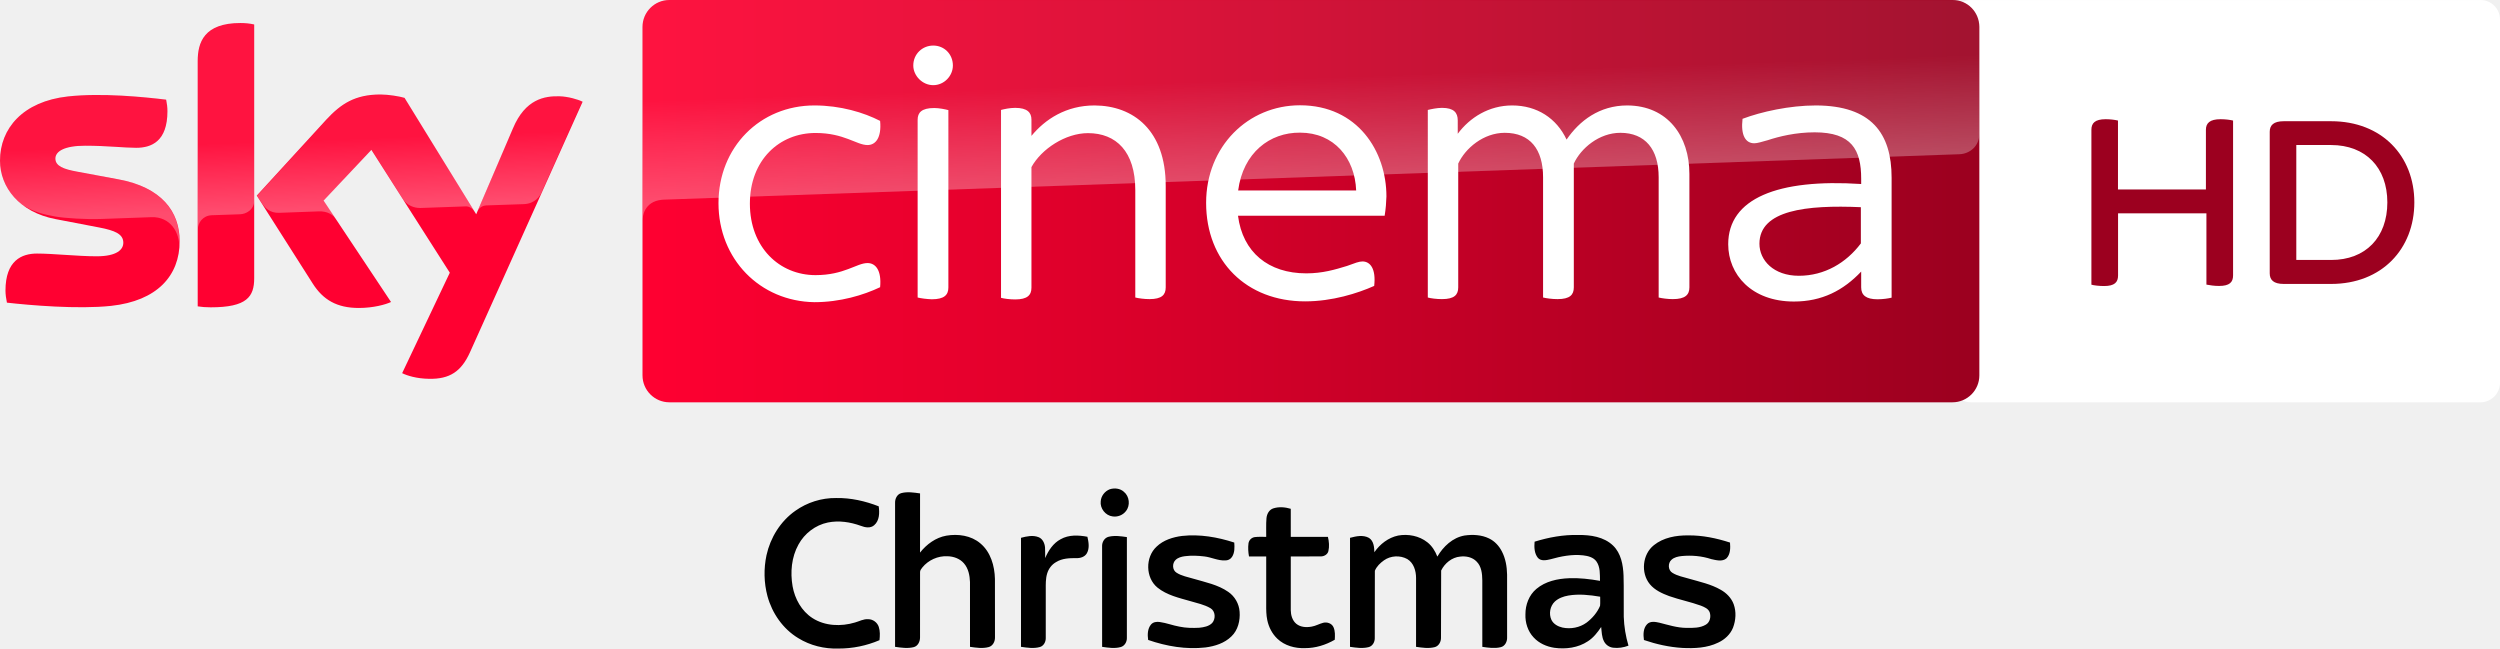
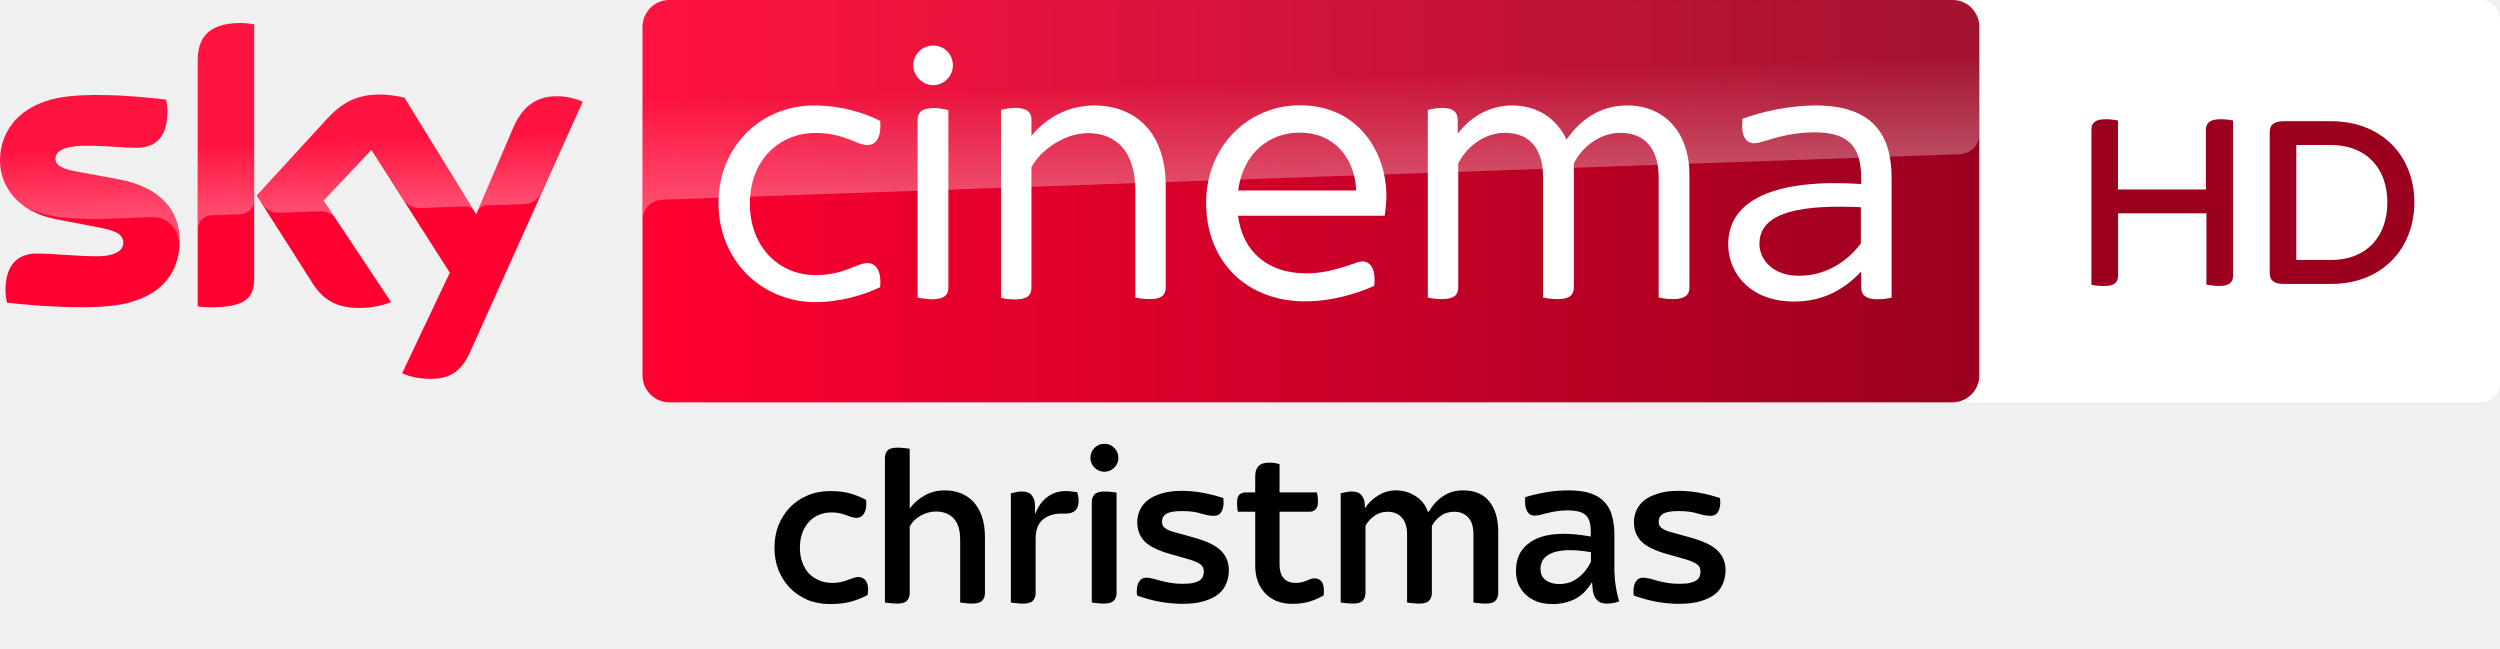
- <svg xmlns="http://www.w3.org/2000/svg" viewBox="0 0 1011.8 262.5">
+ <svg xmlns="http://www.w3.org/2000/svg" xmlns:xlink="http://www.w3.org/1999/xlink" viewBox="0 0 1011.8 262.5">
  <path d="M1003.9 0c4.377 0 7.905 3.563 7.905 7.905v147.01a7.94 7.94 0 0 1-7.905 7.905H797.65c-4.377 0-7.905-3.562-7.905-7.905V7.935c0-4.377 3.563-7.905 7.905-7.905h206.25" fill="#fff" />
  <path d="M903.77 48.789v62.666c0 2.748-1.391 4.275-5.666 4.275-1.934 0-3.732-.271-5.123-.543V86.348h-35.76v25.141c0 2.748-1.391 4.275-5.666 4.275-2.07 0-4.139-.271-5.123-.543v-62.7c0-2.646 1.391-4.275 5.802-4.275 1.934 0 3.834.271 4.953.543v27.889h35.591V52.521c0-2.646 1.527-4.275 5.938-4.275 2.036 0 3.936.271 5.055.543m73.359 33.114c0 18.796-13.13 33.012-33.691 33.012h-19.17c-4.139 0-5.666-1.662-5.666-4.275V53.335c0-2.612 1.527-4.275 5.666-4.275h19.17c20.561 0 33.691 14.08 33.691 32.843m-10.925 0c0-14.08-8.821-23.207-22.766-23.207h-14.08v46.516h14.08c13.945.034 22.766-9.093 22.766-23.309" fill="#9c001f" />
-   <g transform="matrix(.65155 0 0 .65155 -9.837995 -107.4406)">
-     <path d="M126.7 314.7c0 21.5-14 37.1-42.6 40.2-20.6 2.2-50.5-.4-64.7-2-.5-2.3-.9-5.2-.9-7.5 0-18.7 10.1-23 19.6-23 9.9 0 25.5 1.7 37 1.7 12.8 0 16.6-4.3 16.6-8.4 0-5.4-5.1-7.6-15-9.5L49.6 301c-22.5-4.3-34.5-19.8-34.5-36.3 0-20 14.2-36.8 42.2-39.9 21.1-2.3 46.9.3 61 2 .5 2.4.8 4.7.8 7.2 0 18.7-9.9 22.7-19.4 22.7-7.3 0-18.6-1.3-31.6-1.3-13.2 0-18.6 3.6-18.6 8 0 4.7 5.2 6.6 13.4 8.1l25.8 4.8c26.6 4.9 38 19.9 38 38.4m46.3 23c0 11.5-4.5 18.1-27 18.1-3 0-5.6-.2-8.1-.6V202.9c0-11.6 3.9-23.7 26.6-23.7 2.9 0 5.8.3 8.5.9zm91.9 59c3 1.5 9 3.4 16.6 3.5 13.1.3 20.2-4.7 25.5-16.4l70-155.7c-2.9-1.5-9.3-3.3-14.5-3.4-9-.2-21.1 1.6-28.8 20L310.9 298l-44.5-72.3c-2.9-.9-9.9-2.1-15-2.1-15.8 0-24.5 5.8-33.6 15.6l-43.2 47.2 34.8 54.7c6.4 10 14.9 15.1 28.6 15.1 9 0 16.5-2.1 20-3.7l-41.9-63 29.7-31.5 48.7 76.3z" fill="#ff0031" />
-     <linearGradient id="A" x1="414.37" x2="1244.631" y1="289.839" y2="289.839" gradientUnits="userSpaceOnUse">
-       <stop stop-color="#ff0031" offset="0" />
-       <stop stop-color="#9b001f" offset="1" />
-     </linearGradient>
-     <path d="M1228 164.9H430.9c-9.2 0-16.7 7.5-16.7 16.7v216.5c0 9.2 7.5 16.7 16.7 16.7h797c9.2 0 16.7-7.5 16.7-16.7V181.5c-.1-9.2-7.4-16.6-16.6-16.6" fill="url(#A)" />
-     <linearGradient id="B" x1="197.483" x2="194.588" y1="295.135" y2="212.243" gradientUnits="userSpaceOnUse">
-       <stop stop-color="#fff" offset="0" />
-       <stop stop-color="#fff" stop-opacity=".25" offset=".515" />
-     </linearGradient>
-     <path d="M138 202.9v104.5c0-4.2 3.2-8.6 8.6-8.8l17.6-.6c3.5-.1 8.8-2.5 8.9-8.9v-109c-2.7-.6-5.6-.9-8.5-.9-22.7.1-26.6 12.1-26.6 23.7m80 36.4l-43.2 47.2 3.5 5.4c1.5 2 4.4 5.4 10.2 5.2l24.6-.9c5.4-.2 8.8 2.1 10.9 4.9l-7.7-11.6L246 258l19.9 31.3c3.6 4.7 9 4.8 10.2 4.8 1 0 27.2-.9 28.3-1 1.8-.1 3.9.9 5.5 3.2l-43.3-70.4c-2.9-.9-9.9-2.1-15-2.1-15.8-.1-24.5 5.6-33.6 15.5M57.3 224.8c-28 3.1-42.2 19.8-42.2 39.9 0 10.3 4.7 20.2 13.7 27.3 6.8 4.5 13.8 6.2 20.7 7.4 5.7 1 19 1.9 28.9 1.5l30.8-1.1c11.6-.4 17.8 9.5 17.2 19.4v-.5c.1-1.3.2-2.6.2-3.9 0-18.5-11.4-33.6-37.9-38.5l-25.8-4.8c-8.3-1.4-13.4-3.4-13.4-8.1 0-4.4 5.5-8.1 18.6-8.1 13 0 24.3 1.3 31.6 1.3 9.5 0 19.4-4 19.4-22.7 0-2.5-.3-4.8-.8-7.2-10.1-1.2-26.3-2.9-42.4-2.9-6.3.1-12.6.4-18.6 1m276.2 19.9l-22.1 52.1c0-.1 1.4-4.1 5.7-4.3l23.4-.8c7.1-.3 9.9-5.1 10.7-6.7l25.6-57.1c-2.9-1.5-9.3-3.3-14.5-3.4h-1.1c-8.9.1-20.3 2.5-27.7 20.2" fill="url(#B)" opacity=".3" enable-background="new" />
-     <linearGradient id="C" x1="830.555" x2="826.25" y1="276.73" y2="153.473" gradientUnits="userSpaceOnUse">
-       <stop stop-color="#fff" offset="0" />
-       <stop stop-color="#fff" stop-opacity=".25" offset=".515" />
-     </linearGradient>
-     <path d="M430.9 164.9c-9.2 0-16.7 7.5-16.7 16.7v120.2c0-1.8.7-11.7 12-12.8 0 0 .6-.1 1.6-.1l804.4-28.2c6.3-.2 12.4-4.9 12.4-12.7v-66.3c0-9.2-7.5-16.7-16.7-16.7z" fill="url(#C)" opacity=".3" enable-background="new" />
-     <g fill="#fff">
-       <path d="M1190.1 275.3v74.5c-2 .5-5.4 1-8.8 1-7 0-10.1-2.5-10.1-7.4v-9.8c-11.1 11.7-24.3 18.6-41.8 18.6-26.3 0-40.8-16.8-40.8-35.6 0-28.4 30.7-40.8 82.6-37.4V276c0-18.1-5.9-28.9-28.9-28.9-11.9 0-22.2 2.6-29.2 4.9-3.6 1-6.4 1.9-8.3 1.9-5.4 0-8.5-4.9-7.3-15.2 11.7-4.4 29.2-8.3 45.6-8.3 34.3.1 47 17.2 47 44.9m-19.1 40.8v-22.5c-33.8-1.5-63 1.8-63 22.7 0 10.3 8.8 19.9 24.5 19.9 16 0 29.5-8.1 38.5-20.1m-709.6-25c0-34.8 25.8-60.7 59.6-60.7 16.2 0 30.7 4.4 40.8 9.6 1 10.6-2.9 15-7.8 15-6.9 0-14.5-7.5-32.3-7.5-22.5 0-40.8 16.8-40.8 43.9s18.3 44.4 40.8 44.4c17.8 0 25.5-7.5 32.3-7.5 4.9 0 8.8 4.4 7.8 15-10.3 4.9-24.8 9.3-40.8 9.3-33.8-.5-59.6-26.7-59.6-61.5m413.8 7.8h-91.1c2.9 22.7 18.9 35.8 42.4 35.8 10.1 0 17.8-2.3 25.3-4.6 4.9-1.8 7.5-2.8 9.6-2.8 4.9 0 8.5 4.6 7.3 15.2-10.3 4.6-26.1 9.6-42.9 9.6-36.4 0-61.5-24.8-61.5-61.2 0-35.1 26.1-60.6 58.3-60.6 35.9 0 53.7 28.7 53.7 56.6-.1 3.7-.4 7.6-1.1 12m-91-15.7h73.3c-.8-20.1-13.7-35.9-34.8-35.9-18.8-.2-35.4 12.4-38.5 35.9m-201.8-77.6c0-7.2 5.7-12.4 12.4-12.4 6.9 0 12.2 5.4 12.2 12.4 0 6.4-5.4 12.2-12.2 12.2s-12.4-5.9-12.4-12.2m2.7 144.1V239.3c0-4.4 2.4-7.3 10.3-7.3 3.1 0 6.9.8 8.8 1.3v110.2c0 4.6-2.6 7.3-10.3 7.3-3.2-.1-6.9-.6-8.8-1.1" />
-       <path d="M1064.5 272.9v70.5c0 4.6-2.6 7.3-10.3 7.3-3.1 0-6.9-.5-8.8-1V275c0-17.3-8.3-27.6-23.8-27.6-13.2 0-24.5 9.6-28.9 19.1v76.9c0 4.6-2.4 7.3-10.1 7.3-3.4 0-7-.5-9-1V275c0-17.3-8-27.6-23.8-27.6-13.2 0-24.5 9.6-28.9 19.1v76.9c0 4.6-2.4 7.3-10.1 7.3-3.4 0-7.2-.5-8.8-1V233.2c2-.5 5.7-1.3 8.8-1.3 7.3 0 9.8 2.9 9.8 7.8v8.3c7.5-10.1 19.4-17.6 33.8-17.6 15.5 0 27.6 8 33.8 21.2 8-11.7 20.4-21.2 37.7-21.2 25.2.1 38.6 19.2 38.6 42.5m-325.3 7.5v63c0 4.6-2.4 7.3-10.1 7.3-3.1 0-6.9-.5-8.8-1V283c0-24-11.9-35.4-29.4-35.4-13.9 0-28.9 9.8-35.1 21.1v74.9c0 4.6-2.5 7.3-10.1 7.3-3.4 0-7-.5-8.8-1V233.2c1.8-.5 5.4-1.3 8.8-1.3 7.5 0 10.1 2.9 10.1 7.3v10.1c8.5-10.3 21.5-18.9 39.2-18.9 24.1.1 44.2 15.4 44.2 50" />
+   <g transform="translate(26.208 .743)">
+     <g transform="matrix(.65155 0 0 .65155 -36.04599 -108.1837)">
+       <path d="M126.7 314.7c0 21.5-14 37.1-42.6 40.2-20.6 2.2-50.5-.4-64.7-2-.5-2.3-.9-5.2-.9-7.5 0-18.7 10.1-23 19.6-23 9.9 0 25.5 1.7 37 1.7 12.8 0 16.6-4.3 16.6-8.4 0-5.4-5.1-7.6-15-9.5L49.6 301c-22.5-4.3-34.5-19.8-34.5-36.3 0-20 14.2-36.8 42.2-39.9 21.1-2.3 46.9.3 61 2 .5 2.4.8 4.7.8 7.2 0 18.7-9.9 22.7-19.4 22.7-7.3 0-18.6-1.3-31.6-1.3-13.2 0-18.6 3.6-18.6 8 0 4.7 5.2 6.6 13.4 8.1l25.8 4.8c26.6 4.9 38 19.9 38 38.4m46.3 23c0 11.5-4.5 18.1-27 18.1-3 0-5.6-.2-8.1-.6V202.9c0-11.6 3.9-23.7 26.6-23.7 2.9 0 5.8.3 8.5.9zm91.9 59c3 1.5 9 3.4 16.6 3.5 13.1.3 20.2-4.7 25.5-16.4l70-155.7c-2.9-1.5-9.3-3.3-14.5-3.4-9-.2-21.1 1.6-28.8 20L310.9 298l-44.5-72.3c-2.9-.9-9.9-2.1-15-2.1-15.8 0-24.5 5.8-33.6 15.6l-43.2 47.2 34.8 54.7c6.4 10 14.9 15.1 28.6 15.1 9 0 16.5-2.1 20-3.7l-41.9-63 29.7-31.5 48.7 76.3z" fill="#ff0031" />
+       <linearGradient id="A" x1="414.37" x2="1244.631" y1="289.839" y2="289.839" gradientUnits="userSpaceOnUse">
+         <stop stop-color="#ff0031" offset="0" />
+         <stop stop-color="#9b001f" offset="1" />
+       </linearGradient>
+       <path d="M1228 164.9H430.9c-9.2 0-16.7 7.5-16.7 16.7v216.5c0 9.2 7.5 16.7 16.7 16.7h797c9.2 0 16.7-7.5 16.7-16.7V181.5c-.1-9.2-7.4-16.6-16.6-16.6" fill="url(#A)" />
+       <linearGradient id="B" x1="197.483" x2="194.588" y1="295.135" y2="212.243" gradientUnits="userSpaceOnUse">
+         <stop stop-color="#fff" offset="0" />
+         <stop stop-color="#fff" stop-opacity=".25" offset=".515" />
+       </linearGradient>
+       <path d="M138 202.9v104.5c0-4.2 3.2-8.6 8.6-8.8l17.6-.6c3.5-.1 8.8-2.5 8.9-8.9v-109c-2.7-.6-5.6-.9-8.5-.9-22.7.1-26.6 12.1-26.6 23.7m80 36.4l-43.2 47.2 3.5 5.4c1.5 2 4.4 5.4 10.2 5.2l24.6-.9c5.4-.2 8.8 2.1 10.9 4.9l-7.7-11.6L246 258l19.9 31.3c3.6 4.7 9 4.8 10.2 4.8 1 0 27.2-.9 28.3-1 1.8-.1 3.9.9 5.5 3.2l-43.3-70.4c-2.9-.9-9.9-2.1-15-2.1-15.8-.1-24.5 5.6-33.6 15.5M57.3 224.8c-28 3.1-42.2 19.8-42.2 39.9 0 10.3 4.7 20.2 13.7 27.3 6.8 4.5 13.8 6.2 20.7 7.4 5.7 1 19 1.9 28.9 1.5l30.8-1.1c11.6-.4 17.8 9.5 17.2 19.4v-.5c.1-1.3.2-2.6.2-3.9 0-18.5-11.4-33.6-37.9-38.5l-25.8-4.8c-8.3-1.4-13.4-3.4-13.4-8.1 0-4.4 5.5-8.1 18.6-8.1 13 0 24.3 1.3 31.6 1.3 9.5 0 19.4-4 19.4-22.7 0-2.5-.3-4.8-.8-7.2-10.1-1.2-26.3-2.9-42.4-2.9-6.3.1-12.6.4-18.6 1m276.2 19.9l-22.1 52.1c0-.1 1.4-4.1 5.7-4.3l23.4-.8c7.1-.3 9.9-5.1 10.7-6.7l25.6-57.1c-2.9-1.5-9.3-3.3-14.5-3.4h-1.1c-8.9.1-20.3 2.5-27.7 20.2" fill="url(#B)" opacity=".3" enable-background="new" />
+       <linearGradient id="C" x1="830.555" x2="826.25" y1="276.73" y2="153.473" gradientUnits="userSpaceOnUse">
+         <stop stop-color="#fff" offset="0" />
+         <stop stop-color="#fff" stop-opacity=".25" offset=".515" />
+       </linearGradient>
+       <path d="M430.9 164.9c-9.2 0-16.7 7.5-16.7 16.7v120.2c0-1.8.7-11.7 12-12.8 0 0 .6-.1 1.6-.1l804.4-28.2c6.3-.2 12.4-4.9 12.4-12.7v-66.3c0-9.2-7.5-16.7-16.7-16.7z" fill="url(#C)" opacity=".3" enable-background="new" />
+       <g fill="#fff">
+         <path d="M1190.1 275.3v74.5c-2 .5-5.4 1-8.8 1-7 0-10.1-2.5-10.1-7.4v-9.8c-11.1 11.7-24.3 18.6-41.8 18.6-26.3 0-40.8-16.8-40.8-35.6 0-28.4 30.7-40.8 82.6-37.4V276c0-18.1-5.9-28.9-28.9-28.9-11.9 0-22.2 2.6-29.2 4.9-3.6 1-6.4 1.9-8.3 1.9-5.4 0-8.5-4.9-7.3-15.2 11.7-4.4 29.2-8.3 45.6-8.3 34.3.1 47 17.2 47 44.9m-19.1 40.8v-22.5c-33.8-1.5-63 1.8-63 22.7 0 10.3 8.8 19.9 24.5 19.9 16 0 29.5-8.1 38.5-20.1m-709.6-25c0-34.8 25.8-60.7 59.6-60.7 16.2 0 30.7 4.4 40.8 9.6 1 10.6-2.9 15-7.8 15-6.9 0-14.5-7.5-32.3-7.5-22.5 0-40.8 16.8-40.8 43.9s18.3 44.4 40.8 44.4c17.8 0 25.5-7.5 32.3-7.5 4.9 0 8.8 4.4 7.8 15-10.3 4.9-24.8 9.3-40.8 9.3-33.8-.5-59.6-26.7-59.6-61.5m413.8 7.8h-91.1c2.9 22.7 18.9 35.8 42.4 35.8 10.1 0 17.8-2.3 25.3-4.6 4.9-1.8 7.5-2.8 9.6-2.8 4.9 0 8.5 4.6 7.3 15.2-10.3 4.6-26.1 9.6-42.9 9.6-36.4 0-61.5-24.8-61.5-61.2 0-35.1 26.1-60.6 58.3-60.6 35.9 0 53.7 28.7 53.7 56.6-.1 3.7-.4 7.6-1.1 12m-91-15.7h73.3c-.8-20.1-13.7-35.9-34.8-35.9-18.8-.2-35.4 12.4-38.5 35.9m-201.8-77.6c0-7.2 5.7-12.4 12.4-12.4 6.9 0 12.2 5.4 12.2 12.4 0 6.4-5.4 12.2-12.2 12.2s-12.4-5.9-12.4-12.2m2.7 144.1V239.3c0-4.4 2.4-7.3 10.3-7.3 3.1 0 6.9.8 8.8 1.3v110.2c0 4.6-2.6 7.3-10.3 7.3-3.2-.1-6.9-.6-8.8-1.1" />
+         <path d="M1064.5 272.9v70.5c0 4.6-2.6 7.3-10.3 7.3-3.1 0-6.9-.5-8.8-1V275c0-17.3-8.3-27.6-23.8-27.6-13.2 0-24.5 9.6-28.9 19.1v76.9c0 4.6-2.4 7.3-10.1 7.3-3.4 0-7-.5-9-1V275c0-17.3-8-27.6-23.8-27.6-13.2 0-24.5 9.6-28.9 19.1v76.9c0 4.6-2.4 7.3-10.1 7.3-3.4 0-7.2-.5-8.8-1V233.2c2-.5 5.7-1.3 8.8-1.3 7.3 0 9.8 2.9 9.8 7.8v8.3c7.5-10.1 19.4-17.6 33.8-17.6 15.5 0 27.6 8 33.8 21.2 8-11.7 20.4-21.2 37.7-21.2 25.2.1 38.6 19.2 38.6 42.5m-325.3 7.5v63c0 4.6-2.4 7.3-10.1 7.3-3.1 0-6.9-.5-8.8-1V283c0-24-11.9-35.4-29.4-35.4-13.9 0-28.9 9.8-35.1 21.1v74.9c0 4.6-2.5 7.3-10.1 7.3-3.4 0-7-.5-8.8-1V233.2c1.8-.5 5.4-1.3 8.8-1.3 7.5 0 10.1 2.9 10.1 7.3v10.1c8.5-10.3 21.5-18.9 39.2-18.9 24.1.1 44.2 15.4 44.2 50" />
+       </g>
    </g>
+     <path d="M309.676 243.725q-5.06 0-9.2-1.748-4.14-1.84-7.084-4.876-2.944-3.128-4.6-7.268-1.564-4.14-1.564-8.924 0-4.784 1.564-8.924 1.656-4.14 4.6-7.268 2.944-3.128 7.084-4.876 4.14-1.84 9.2-1.84 4.968 0 8.372 1.012 3.496 1.012 6.256 2.576.092.46.092.92 0 .368 0 .736 0 2.576-1.104 4.14-1.104 1.472-2.852 1.472-.828 0-1.84-.276-.92-.368-2.116-.736-1.104-.46-2.668-.828-1.472-.368-3.496-.368-2.668 0-4.968.92-2.3.92-4.048 2.76-1.748 1.84-2.76 4.508-1.012 2.668-1.012 6.072 0 3.404 1.012 6.072 1.012 2.668 2.76 4.508 1.84 1.748 4.232 2.76 2.392.92 5.152.92 1.932 0 3.496-.368 1.564-.368 2.76-.828 1.288-.46 2.3-.828 1.012-.368 1.84-.368 1.84 0 2.944 1.288 1.104 1.288 1.104 3.864 0 .46-.092 1.012 0 .552-.092 1.104-3.22 1.748-6.9 2.76-3.588.92-8.372.92zm27.232-.184q-1.38 0-2.852-.184-1.38-.092-2.116-.276v-58.42q0-1.84 1.012-3.036 1.104-1.196 4.048-1.196 1.38 0 2.76.184 1.472.092 2.208.276v24.196q2.208-3.036 5.796-5.152 3.588-2.208 8.556-2.208 3.312 0 6.164 1.104 2.944 1.104 5.152 3.404 2.208 2.3 3.496 5.888 1.288 3.588 1.288 8.556v22.632q0 1.84-1.104 3.036-1.104 1.196-4.048 1.196-1.38 0-2.76-.184-1.38-.092-2.116-.276v-25.3q0-5.888-2.576-8.648-2.576-2.852-7.268-2.852-3.22 0-6.256 1.748-2.944 1.656-4.324 4.324v26.956q0 1.84-1.104 3.036-1.012 1.196-3.956 1.196zm50.968 0q-1.38 0-2.852-.184-1.38-.092-2.116-.276v-44.16q1.012-.276 2.024-.46 1.104-.276 2.392-.276 2.852 0 4.048 1.564 1.288 1.472 1.288 4.048v3.22h.184q1.84-4.508 4.968-6.716 3.128-2.3 7.268-2.3 1.38 0 2.484.184 1.196.092 2.208.276.552 1.932.552 3.496 0 5.152-5.152 5.152h-1.656q-4.784 0-7.728 2.484-2.852 2.484-2.852 7.728v21.988q0 1.84-1.104 3.036-1.012 1.196-3.956 1.196zm32.66 0q-1.38 0-2.76-.184-1.38-.092-2.116-.276v-40.664q0-1.84 1.104-3.036 1.104-1.196 3.956-1.196 1.472 0 2.852.184 1.38.092 2.116.276v40.664q0 1.84-1.104 3.036-1.104 1.196-4.048 1.196zm.184-53.36q-2.3 0-3.956-1.656-1.656-1.656-1.656-3.956 0-2.392 1.656-4.048 1.656-1.656 3.956-1.656 2.392 0 4.048 1.656 1.656 1.656 1.656 4.048 0 2.3-1.656 3.956-1.656 1.656-4.048 1.656z" />
+     <use xlink:href="#E" />
+     <path d="M496.896 243.633q-3.588 0-6.44-1.104-2.76-1.196-4.692-3.22-1.932-2.116-2.944-4.876-1.012-2.852-1.012-6.256v-21.804h-6.992q-.184-.644-.276-1.656-.092-1.012-.092-2.024 0-2.3.92-3.22 1.012-.92 2.484-.92h3.956v-6.348q0-1.104.184-2.116.276-1.012.828-1.84.644-.828 1.748-1.288 1.196-.46 3.128-.46 2.208 0 3.956.644v11.408h15.088q.46 1.38.46 3.68 0 2.3-1.012 3.22-.92.92-2.392.92h-12.144v21.436q0 3.496 1.656 5.428 1.656 1.932 4.876 1.932 1.38 0 2.484-.276 1.104-.276 1.932-.644.92-.368 1.656-.644.828-.276 1.564-.276 1.748 0 2.76 1.196 1.012 1.196 1.012 3.772 0 .46 0 1.012 0 .46-.092.92-2.668 1.564-5.704 2.484-2.944.92-6.9.92zm24.472-.092q-1.38 0-2.852-.184-1.38-.092-2.116-.276v-44.16q1.012-.276 2.024-.46 1.104-.276 2.392-.276 2.852 0 4.048 1.564 1.288 1.472 1.288 4.048l.092 1.104q1.932-3.036 5.244-5.06 3.312-2.116 7.176-2.116 4.508 0 8.004 2.3 3.588 2.208 5.152 6.624 2.668-4.416 6.072-6.624 3.496-2.3 7.912-2.3 7.268 0 10.764 4.508 3.588 4.508 3.588 12.328v24.748q0 1.84-1.104 3.036-1.012 1.196-3.956 1.196-1.38 0-2.852-.184-1.38-.092-2.116-.276v-27.508q0-4.692-2.116-6.9-2.116-2.3-5.612-2.3-3.312 0-5.612 1.748-2.3 1.656-3.496 4.048v27.14q0 1.84-1.104 3.036-1.012 1.196-3.956 1.196-1.38 0-2.852-.184-1.38-.092-2.116-.276v-27.508q0-4.508-2.116-6.808-2.024-2.392-5.888-2.392-2.944 0-5.336 1.748-2.3 1.656-3.496 3.956v27.232q0 1.84-1.104 3.036-1.012 1.196-3.956 1.196zm80.868.184q-3.588 0-6.44-1.012-2.76-1.104-4.692-2.944-1.84-1.84-2.852-4.232-.92-2.484-.92-5.244 0-3.312 1.104-6.072 1.196-2.76 3.588-4.692 2.392-2.024 5.98-3.128 3.68-1.104 8.74-1.104 4.784 0 10.856 1.104v-2.3q0-4.508-2.024-6.348-2.024-1.932-7.268-1.932-2.668 0-4.692.368-2.024.276-3.68.736-1.564.368-2.852.736-1.196.276-2.3.276-1.932 0-2.852-1.656-.92-1.656-.92-4.048 0-.46 0-.828 0-.46.092-.92 3.036-1.012 7.544-1.84 4.508-.92 10.028-.92 5.336 0 8.832 1.196 3.588 1.196 5.704 3.588 2.208 2.3 3.036 5.704.92 3.312.92 7.728v9.66q0 2.76 0 4.968.092 2.208.276 4.14.276 1.932.644 3.864.368 1.84 1.012 4.048-.828.368-2.116.644-1.196.276-2.852.276-1.84 0-3.036-.644-1.104-.736-1.748-1.84-.644-1.196-.92-2.76-.184-1.564-.276-3.312h-.092q-1.104 1.748-2.576 3.404-1.38 1.564-3.312 2.76-1.932 1.196-4.416 1.84-2.392.736-5.52.736zm2.668-8.096q4.416 0 7.636-2.576 3.312-2.576 5.152-6.44v-3.864q-4.692-.828-8.372-.828-6.072 0-9.108 2.024-2.944 1.932-2.944 5.612 0 2.944 2.116 4.508 2.116 1.564 5.52 1.564z" />
+     <use xlink:href="#E" x="201.02" />
  </g>
-   <path d="M449.136 198.018c1.901-.618 4.187-.374 5.708 1.012 2.286 1.838 2.687 5.547.839 7.826-1.229 1.617-3.352 2.459-5.353 2.152-2.907-.324-5.206-3.245-4.842-6.148.147-2.149 1.661-4.07 3.649-4.842zm-84.346 1.551c2.479-.652 5.079-.227 7.575.124l-.01 23.953c2.646-3.362 6.359-6.092 10.637-6.85 4.745-.809 10.045-.09 13.797 3.134 4.163 3.485 5.761 9.109 5.881 14.362l.02 23.665c.043 1.661-.856 3.482-2.56 3.93-2.47.661-5.066.254-7.552-.1l-.004-26.208c-.094-2.683-.652-5.544-2.476-7.615-1.644-1.888-4.171-2.784-6.626-2.84-3.863-.207-7.776 1.554-10.202 4.565-.391.555-.929 1.116-.902 1.841l-.013 26.452c.017 1.674-.872 3.549-2.63 3.95-2.453.588-5.012.21-7.475-.147l.004-58.298c-.043-1.644.829-3.482 2.536-3.916zm-42.91 7.168c4.772-3.398 10.62-5.246 16.481-5.176 5.918-.117 11.782 1.216 17.273 3.358.371 2.613.334 5.794-1.844 7.652-1.517 1.343-3.706.902-5.42.237-4.234-1.534-8.865-2.245-13.32-1.34-5.026 1.036-9.46 4.424-11.896 8.926-2.834 5.096-3.358 11.211-2.379 16.885.906 5.089 3.622 10.022 8.04 12.865 5.053 3.265 11.579 3.492 17.223 1.788 1.774-.481 3.465-1.49 5.363-1.333 1.898.004 3.669 1.323 4.257 3.118.568 1.728.481 3.592.284 5.377-5.22 2.239-10.887 3.405-16.571 3.385-5.697.191-11.472-1.213-16.327-4.23-6.175-3.736-10.553-10.055-12.434-16.976-1.444-5.387-1.557-11.131-.391-16.581 1.571-7.111 5.664-13.747 11.662-17.955zm193.483-.999c2.272-.722 4.772-.491 7.034.18l.006 11.355 15.034.006c.448 1.878.635 3.879.187 5.774-.331 1.354-1.738 2.145-3.061 2.139l-12.16.02-.004 21.727c.027 2.005.618 4.163 2.209 5.5 1.714 1.437 4.14 1.554 6.252 1.163 1.634-.264 3.078-1.143 4.672-1.551 1.554-.398 3.452.23 4.144 1.758.728 1.591.635 3.405.528 5.109-3.659 2.112-7.816 3.419-12.063 3.392-4.017.147-8.224-.986-11.181-3.813-2.102-2.005-3.482-4.695-4.067-7.525-.444-2.092-.451-4.241-.434-6.369v-19.392c-2.323-.004-4.645.004-6.964-.004-.321-1.744-.438-3.542-.207-5.303a3 3 0 0 1 2.516-2.526c1.541-.207 3.101-.07 4.655-.104.05-2.499-.113-5.006.104-7.495.127-1.714 1.073-3.502 2.8-4.043zm50.465 11.011c4.09-.739 8.551.107 11.846 2.72 1.895 1.477 3.185 3.582 4.046 5.798 2.399-4.077 6.192-7.689 10.997-8.531 3.328-.471 6.88-.307 9.945 1.19 2.242 1.076 4.01 2.988 5.146 5.179 1.527 2.894 2.082 6.206 2.142 9.454l.005 25.407c.077 1.674-.839 3.569-2.59 3.963-2.443.598-4.992.217-7.442-.137l-.005-26.903c-.037-2.66-.304-5.638-2.303-7.612-1.694-1.791-4.311-2.306-6.677-2.012-3.335.307-6.236 2.693-7.673 5.638l-.067 27.318c-.005 1.611-.962 3.322-2.616 3.709-2.453.595-5.016.214-7.478-.144l.005-27.879c-.005-2.877-.949-6.105-3.569-7.652-2.891-1.604-6.723-1.397-9.417.521-1.527 1.086-2.984 2.473-3.689 4.237l-.037 27.288c.017 1.567-.926 3.248-2.533 3.616-2.456.615-5.029.23-7.492-.13l.006-44.119c2.473-.661 5.32-1.283 7.686.037 1.908 1.233 2.122 3.726 2.172 5.788 2.256-3.278 5.654-5.908 9.591-6.74zm55.247 2.483c5.718-1.774 11.692-2.871 17.694-2.71 4.939-.063 10.386.719 14.085 4.297 3.222 3.121 4.057 7.789 4.227 12.087.171 5.574.005 11.151.087 16.722.127 3.957.782 7.89 1.905 11.682-1.972.765-4.127 1.089-6.232.832a4.816 4.816 0 0 1-3.642-2.52c-.969-1.798-.949-3.896-1.17-5.871-1.474 2.192-3.128 4.347-5.383 5.784-3.95 2.65-8.939 3.285-13.577 2.643-3.134-.475-6.225-1.838-8.384-4.207-2.342-2.479-3.442-5.965-3.311-9.34-.03-3.84 1.44-7.793 4.434-10.292 3.666-3.091 8.578-4.147 13.26-4.321 4.184-.171 8.367.341 12.481 1.066-.057-2.65.157-5.584-1.45-7.866-1.216-1.697-3.408-2.226-5.367-2.453-4.491-.514-8.986.384-13.293 1.597-1.617.377-3.712.829-4.989-.548-1.504-1.811-1.564-4.351-1.373-6.583m13.634 21.804c-1.972.347-3.957 1.059-5.447 2.436-1.938 1.841-2.479 4.939-1.39 7.358.825 1.744 2.663 2.74 4.478 3.155 3.335.708 6.994.026 9.761-1.995 2.332-1.771 4.331-4.087 5.463-6.8.134-1.223.02-2.459.047-3.686-4.251-.719-8.628-1.203-12.912-.468zM413.221 217.66c2.292-.605 4.815-1.166 7.105-.257 1.668.645 2.47 2.476 2.62 4.15.107 1.437.01 2.88.054 4.317 1.307-3.061 3.251-6.045 6.276-7.639 3.275-1.868 7.238-1.671 10.82-.992.494 2.162.929 4.595-.197 6.637-.832 1.51-2.667 2.075-4.294 2.008-2.767-.024-5.704.08-8.13 1.574-1.791.979-3.091 2.71-3.669 4.655-.638 2.092-.565 4.307-.565 6.47l-.004 19.739c.006 1.521-.889 3.168-2.443 3.562-2.473.668-5.086.254-7.579-.097zm35.454-.421c2.423-.595 4.962-.227 7.398.134l-.006 40.905c.017 1.557-.952 3.201-2.523 3.606-2.446.672-5.026.251-7.495-.09l-.006-40.608c-.104-1.701.909-3.519 2.633-3.946zm29.761-.338c7.124-.778 14.326.468 21.096 2.68.147 1.958.207 4.113-.916 5.821-.602.952-1.724 1.471-2.834 1.413-2.904.127-5.544-1.31-8.388-1.617-2.61-.314-5.263-.431-7.876-.09-1.343.184-2.75.545-3.746 1.521-1.424 1.36-1.343 4.087.394 5.153 2.078 1.337 4.572 1.748 6.904 2.456 4.789 1.41 9.871 2.399 14.038 5.31 2.643 1.805 4.371 4.832 4.585 8.027.277 3.565-.648 7.469-3.322 9.998-2.78 2.74-6.703 3.973-10.493 4.464-7.836.889-15.796-.468-23.201-3.041-.288-2.102-.281-4.511 1.153-6.229.852-1.036 2.306-1.223 3.559-1.026 2.717.377 5.29 1.404 7.987 1.878 2.623.551 5.323.585 7.993.444 1.844-.194 3.866-.548 5.226-1.925 1.49-1.688 1.35-4.828-.719-6.005-2.52-1.474-5.427-2.032-8.19-2.864-4.575-1.307-9.433-2.399-13.22-5.447-4.906-3.99-4.982-12.311-.394-16.568 2.767-2.67 6.62-3.886 10.362-4.354zm190.914 3.749c3.866-3.111 9.023-4.017 13.868-3.966 5.771-.067 11.485 1.123 16.952 2.904.18 2.179.194 4.752-1.454 6.416-1.721 1.41-4.15.712-6.119.284-3.849-1.273-7.966-1.624-11.993-1.24-1.45.164-2.994.475-4.1 1.49-1.557 1.354-1.463 4.274.398 5.32 2.022 1.253 4.408 1.671 6.657 2.342 4.364 1.276 8.912 2.206 12.885 4.514 2.299 1.296 4.28 3.295 5.203 5.805 1.116 3.064.886 6.52-.267 9.537-1.09 2.713-3.372 4.815-5.998 6.022-4.478 2.189-9.607 2.393-14.496 2.152-5.307-.317-10.536-1.49-15.555-3.205-.297-2.149-.344-4.685 1.253-6.369 1.276-1.383 3.342-1.003 4.982-.642 3.609.909 7.208 2.082 10.971 2.105 2.667.024 5.547.1 7.91-1.343 1.638-.989 2.082-3.195 1.514-4.919-.548-1.534-2.182-2.172-3.565-2.733-4.21-1.527-8.631-2.386-12.855-3.876-2.877-1.069-5.831-2.406-7.826-4.828-3.739-4.555-3.001-12.093 1.638-15.769z" />
+   <defs>
+     <path id="E" d="M452.368 243.633q-4.416 0-9.2-.828-4.692-.92-9.108-2.484-.092-.46-.184-.92 0-.552 0-1.012 0-2.392 1.012-3.864 1.012-1.472 2.852-1.472 1.104 0 2.576.368 1.564.368 3.312.92 1.84.46 4.048.828 2.208.368 4.692.368 2.76 0 4.416-.368 1.748-.46 2.668-1.104.92-.736 1.196-1.564.368-.92.368-1.932 0-2.024-1.564-3.036-1.564-1.104-5.52-2.208l-6.532-1.84q-7.452-2.116-10.396-5.152-2.944-3.128-2.944-7.728 0-2.484 1.012-4.784 1.012-2.3 3.128-4.048 2.208-1.748 5.612-2.76 3.404-1.104 8.28-1.104 8.004 0 16.836 2.944 0 .46 0 .828.092.276.092.644 0 2.668-1.012 4.232-.92 1.472-2.944 1.472-2.024 0-5.152-.92-3.036-1.012-7.82-1.012-4.416 0-6.256 1.104-1.748 1.104-1.748 3.036 0 .828.184 1.472.276.644.92 1.196.736.552 1.932 1.104 1.288.46 3.404 1.012l6.9 1.932q7.544 2.116 10.58 5.244 3.128 3.128 3.128 7.912 0 2.484-.92 4.968-.828 2.392-2.944 4.324-2.116 1.84-5.796 3.036-3.588 1.196-9.108 1.196z" />
+   </defs>
</svg>
